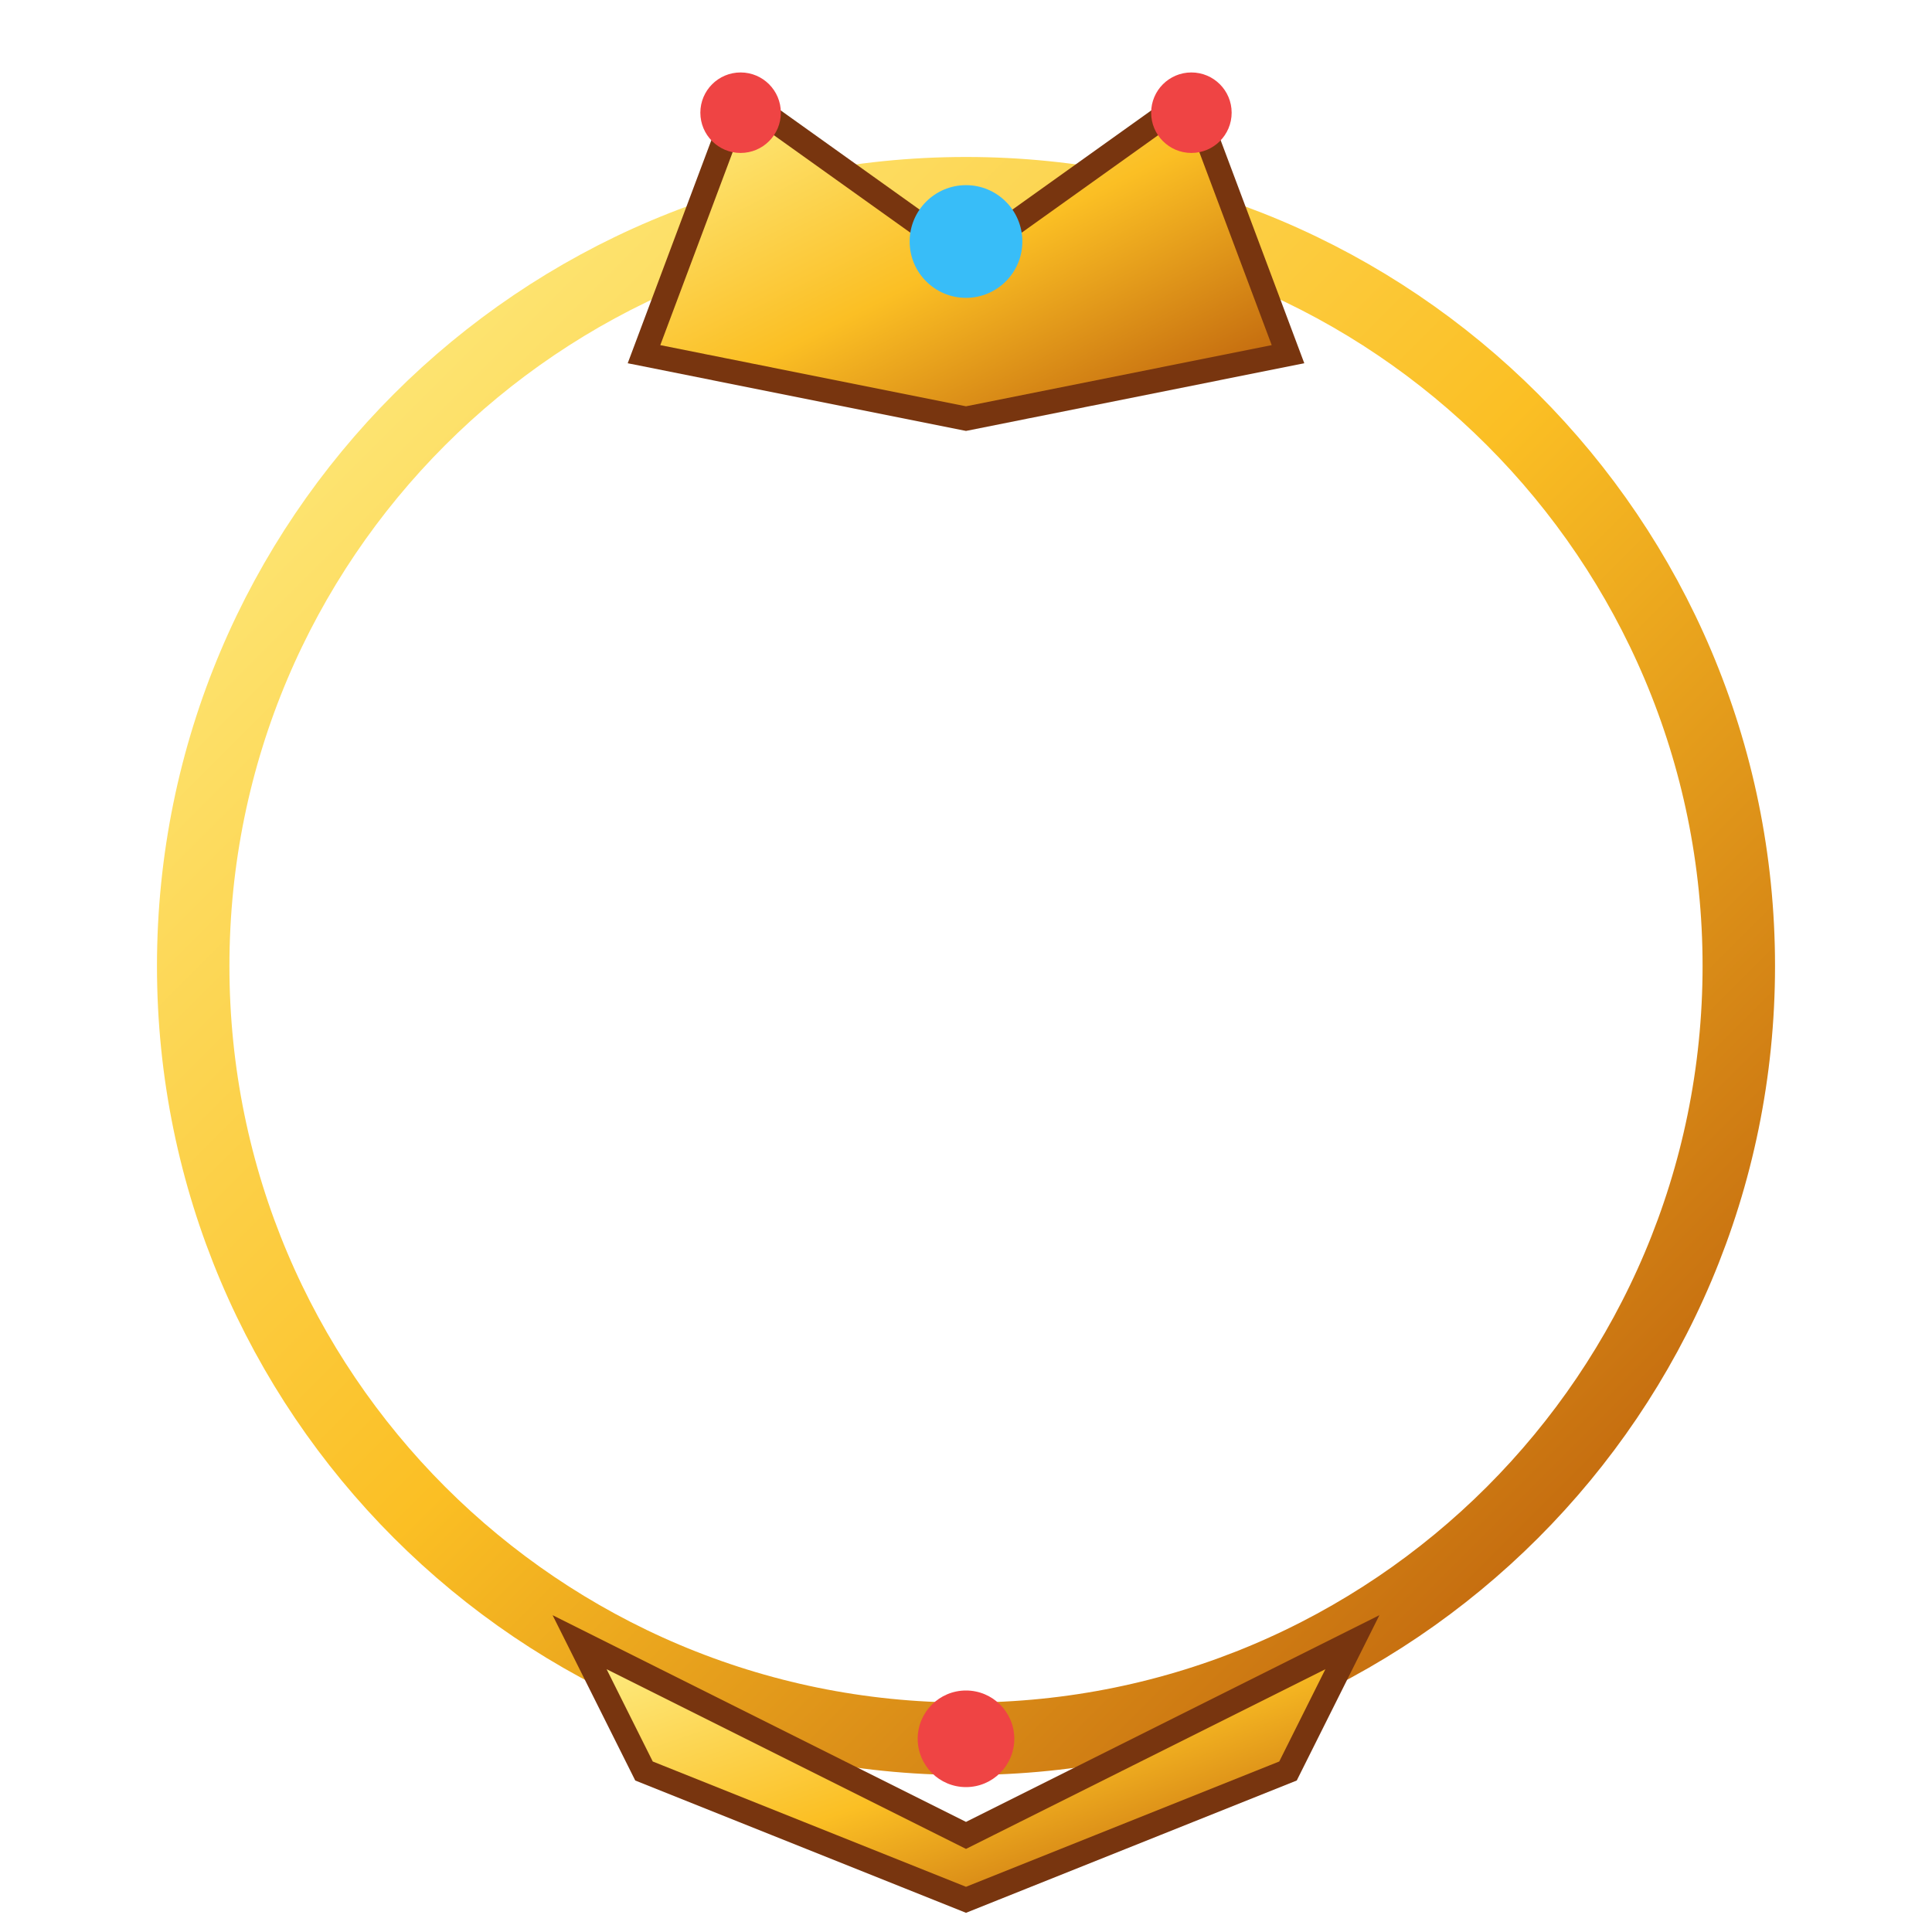
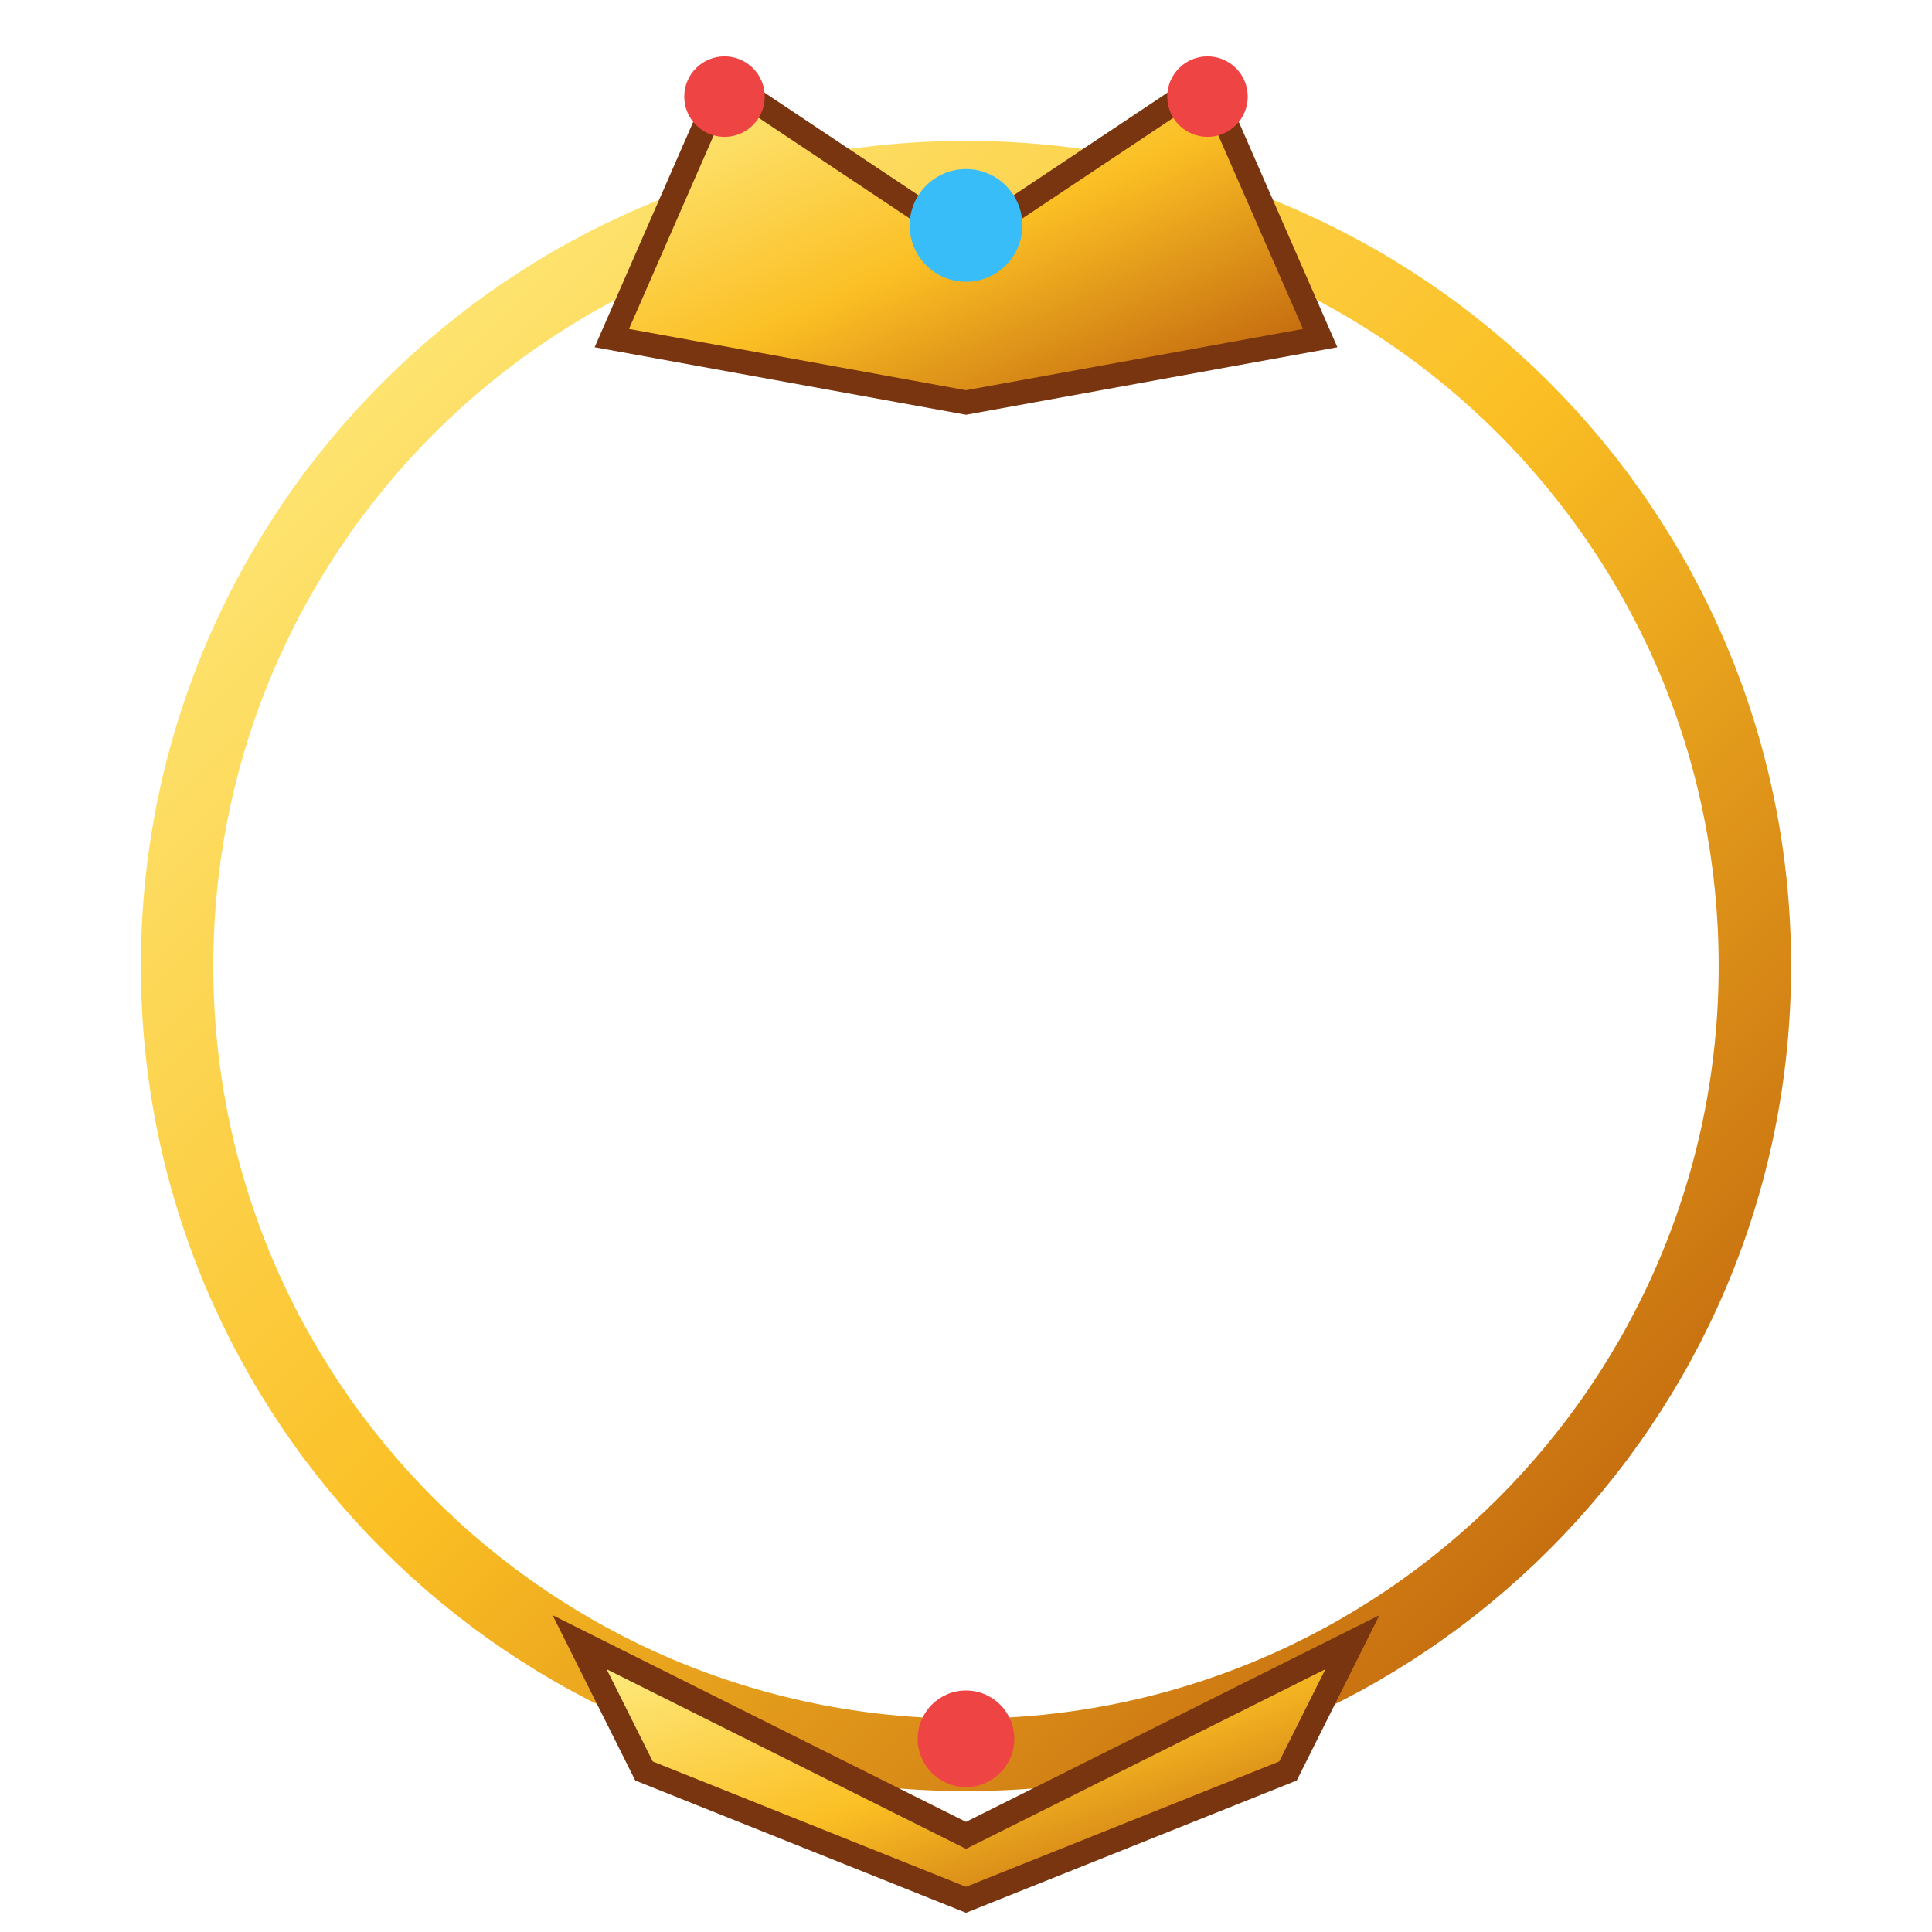
<svg xmlns="http://www.w3.org/2000/svg" viewBox="0 0 120 120">
  <defs>
    <linearGradient id="chal_gold" x1="0%" y1="0%" x2="100%" y2="100%">
      <stop offset="0%" stop-color="#fef08a" />
      <stop offset="50%" stop-color="#fbbf24" />
      <stop offset="100%" stop-color="#b45309" />
    </linearGradient>
  </defs>
-   <circle cx="60" cy="60" r="48" fill="none" stroke="url(#chal_gold)" stroke-width="4.5" />
-   <path d="M40 22 L46 6 L60 16 L74 6 L80 22 L60 26 Z" fill="url(#chal_gold)" stroke="#78350f" stroke-width="1.5" />
-   <circle cx="46" cy="7" r="2.5" fill="#ef4444" />
-   <circle cx="60" cy="15" r="3.5" fill="#38bdf8" />
-   <circle cx="74" cy="7" r="2.5" fill="#ef4444" />
+   <circle cx="60" cy="60" r="49" fill="none" stroke="url(#chal_gold)" stroke-width="4.5" />
+   <path d="M38 21 L45 5 L60 15 L75 5 L82 21 L60 25 Z" fill="url(#chal_gold)" stroke="#78350f" stroke-width="1.5" />
+   <circle cx="45" cy="6" r="2.5" fill="#ef4444" />
+   <circle cx="60" cy="14" r="3.5" fill="#38bdf8" />
+   <circle cx="75" cy="6" r="2.5" fill="#ef4444" />
  <path d="M36 102 L60 114 L84 102 L80 110 L60 118 L40 110 Z" fill="url(#chal_gold)" stroke="#78350f" stroke-width="1.5" />
  <circle cx="60" cy="108" r="3" fill="#ef4444" />
</svg>
